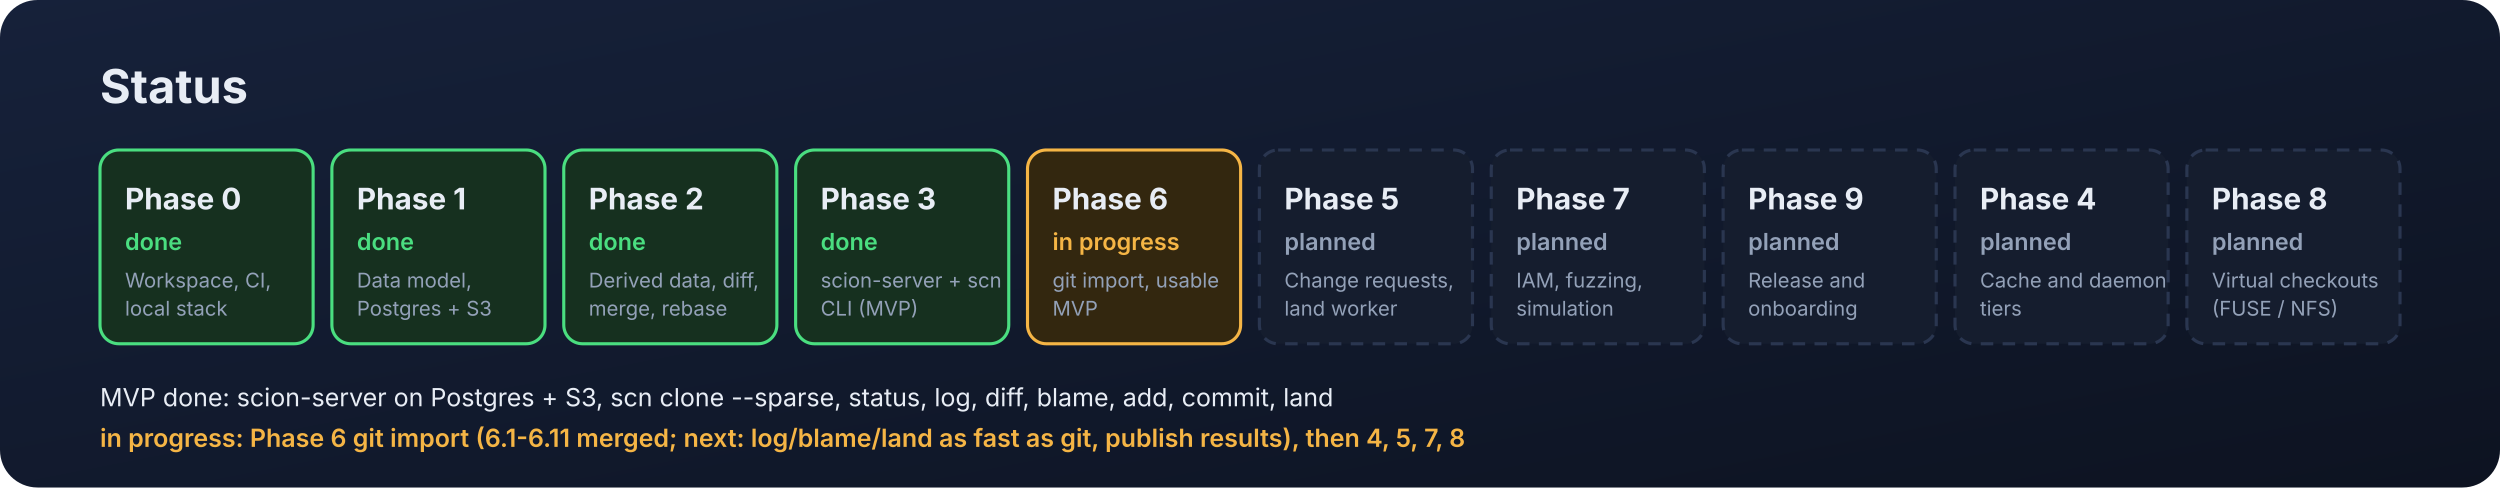
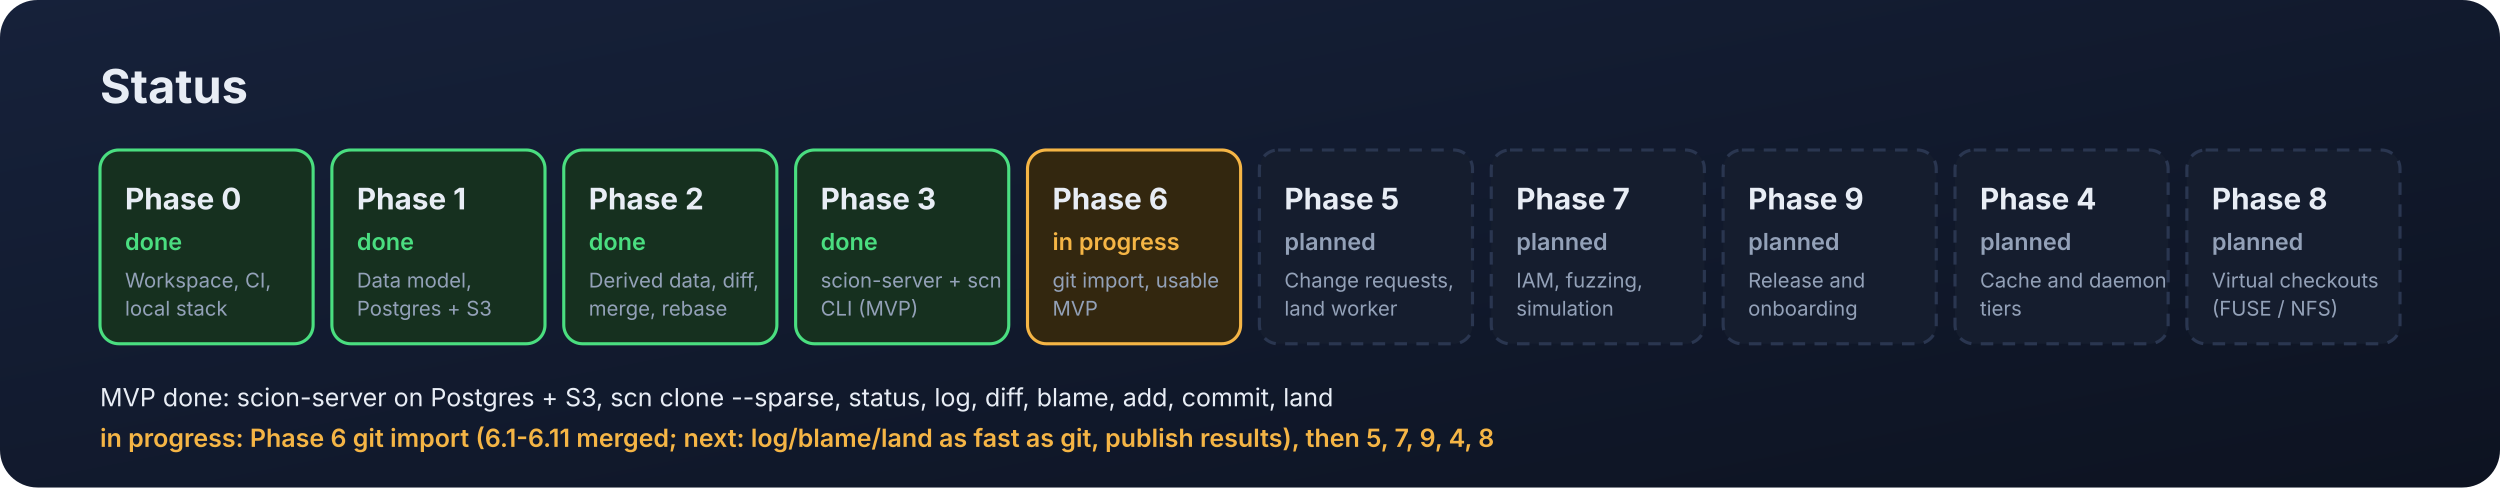
<svg xmlns="http://www.w3.org/2000/svg" width="1600" height="312" viewBox="0 0 1600 312" role="img" aria-label="Scion roadmap status by phase">
  <defs>
    <marker id="a-teal" viewBox="0 0 10 10" refX="9" refY="5" markerWidth="7" markerHeight="7" orient="auto-start-reverse">
      <path d="M0,0 L10,5 L0,10 z" fill="#2dd4bf" />
    </marker>
    <marker id="a-amber" viewBox="0 0 10 10" refX="9" refY="5" markerWidth="7" markerHeight="7" orient="auto-start-reverse">
      <path d="M0,0 L10,5 L0,10 z" fill="#f5b545" />
    </marker>
    <marker id="a-violet" viewBox="0 0 10 10" refX="9" refY="5" markerWidth="7" markerHeight="7" orient="auto-start-reverse">
      <path d="M0,0 L10,5 L0,10 z" fill="#a78bfa" />
    </marker>
    <marker id="a-muted" viewBox="0 0 10 10" refX="9" refY="5" markerWidth="7" markerHeight="7" orient="auto-start-reverse">
      <path d="M0,0 L10,5 L0,10 z" fill="#93a1b8" />
    </marker>
    <linearGradient id="glow" x1="0" y1="0" x2="1" y2="1">
      <stop offset="0" stop-color="#16213a" />
      <stop offset="1" stop-color="#0d1321" />
    </linearGradient>
  </defs>
  <rect x="0" y="0" width="1600" height="312" rx="24" fill="url(#glow)" />
  <text x="64" y="66" font-family="Inter, 'Segoe UI', -apple-system, BlinkMacSystemFont, Helvetica, Arial, sans-serif" font-size="30" fill="#e8edf5" font-weight="700" text-anchor="start">Status</text>
  <rect x="64.0" y="96" width="136.4" height="124" rx="12" fill="#16301f" stroke="#4ade80" stroke-width="2" />
  <text x="80.0" y="134" font-family="Inter, 'Segoe UI', -apple-system, BlinkMacSystemFont, Helvetica, Arial, sans-serif" font-size="19" fill="#e8edf5" font-weight="700" text-anchor="start">Phase 0</text>
  <text x="80.0" y="160" font-family="Inter, 'Segoe UI', -apple-system, BlinkMacSystemFont, Helvetica, Arial, sans-serif" font-size="15" fill="#4ade80" font-weight="600" text-anchor="start">done</text>
  <text x="80.0" y="184" font-family="Inter, 'Segoe UI', -apple-system, BlinkMacSystemFont, Helvetica, Arial, sans-serif" font-size="13" fill="#93a1b8" font-weight="400" text-anchor="start">Workspace, CI,</text>
  <text x="80.0" y="202" font-family="Inter, 'Segoe UI', -apple-system, BlinkMacSystemFont, Helvetica, Arial, sans-serif" font-size="13" fill="#93a1b8" font-weight="400" text-anchor="start">local stack</text>
  <rect x="212.4" y="96" width="136.4" height="124" rx="12" fill="#16301f" stroke="#4ade80" stroke-width="2" />
  <text x="228.4" y="134" font-family="Inter, 'Segoe UI', -apple-system, BlinkMacSystemFont, Helvetica, Arial, sans-serif" font-size="19" fill="#e8edf5" font-weight="700" text-anchor="start">Phase 1</text>
  <text x="228.4" y="160" font-family="Inter, 'Segoe UI', -apple-system, BlinkMacSystemFont, Helvetica, Arial, sans-serif" font-size="15" fill="#4ade80" font-weight="600" text-anchor="start">done</text>
  <text x="228.4" y="184" font-family="Inter, 'Segoe UI', -apple-system, BlinkMacSystemFont, Helvetica, Arial, sans-serif" font-size="13" fill="#93a1b8" font-weight="400" text-anchor="start">Data model,</text>
  <text x="228.4" y="202" font-family="Inter, 'Segoe UI', -apple-system, BlinkMacSystemFont, Helvetica, Arial, sans-serif" font-size="13" fill="#93a1b8" font-weight="400" text-anchor="start">Postgres + S3</text>
  <rect x="360.8" y="96" width="136.4" height="124" rx="12" fill="#16301f" stroke="#4ade80" stroke-width="2" />
  <text x="376.8" y="134" font-family="Inter, 'Segoe UI', -apple-system, BlinkMacSystemFont, Helvetica, Arial, sans-serif" font-size="19" fill="#e8edf5" font-weight="700" text-anchor="start">Phase 2</text>
  <text x="376.8" y="160" font-family="Inter, 'Segoe UI', -apple-system, BlinkMacSystemFont, Helvetica, Arial, sans-serif" font-size="15" fill="#4ade80" font-weight="600" text-anchor="start">done</text>
  <text x="376.8" y="184" font-family="Inter, 'Segoe UI', -apple-system, BlinkMacSystemFont, Helvetica, Arial, sans-serif" font-size="13" fill="#93a1b8" font-weight="400" text-anchor="start">Derived data, diff,</text>
  <text x="376.8" y="202" font-family="Inter, 'Segoe UI', -apple-system, BlinkMacSystemFont, Helvetica, Arial, sans-serif" font-size="13" fill="#93a1b8" font-weight="400" text-anchor="start">merge, rebase</text>
  <rect x="509.2" y="96" width="136.4" height="124" rx="12" fill="#16301f" stroke="#4ade80" stroke-width="2" />
  <text x="525.2" y="134" font-family="Inter, 'Segoe UI', -apple-system, BlinkMacSystemFont, Helvetica, Arial, sans-serif" font-size="19" fill="#e8edf5" font-weight="700" text-anchor="start">Phase 3</text>
  <text x="525.2" y="160" font-family="Inter, 'Segoe UI', -apple-system, BlinkMacSystemFont, Helvetica, Arial, sans-serif" font-size="15" fill="#4ade80" font-weight="600" text-anchor="start">done</text>
  <text x="525.2" y="184" font-family="Inter, 'Segoe UI', -apple-system, BlinkMacSystemFont, Helvetica, Arial, sans-serif" font-size="13" fill="#93a1b8" font-weight="400" text-anchor="start">scion-server + scn</text>
  <text x="525.2" y="202" font-family="Inter, 'Segoe UI', -apple-system, BlinkMacSystemFont, Helvetica, Arial, sans-serif" font-size="13" fill="#93a1b8" font-weight="400" text-anchor="start">CLI (MVP)</text>
  <rect x="657.6" y="96" width="136.4" height="124" rx="12" fill="#33270f" stroke="#f5b545" stroke-width="2" />
  <text x="673.6" y="134" font-family="Inter, 'Segoe UI', -apple-system, BlinkMacSystemFont, Helvetica, Arial, sans-serif" font-size="19" fill="#e8edf5" font-weight="700" text-anchor="start">Phase 6</text>
  <text x="673.6" y="160" font-family="Inter, 'Segoe UI', -apple-system, BlinkMacSystemFont, Helvetica, Arial, sans-serif" font-size="15" fill="#f5b545" font-weight="600" text-anchor="start">in progress</text>
  <text x="673.6" y="184" font-family="Inter, 'Segoe UI', -apple-system, BlinkMacSystemFont, Helvetica, Arial, sans-serif" font-size="13" fill="#93a1b8" font-weight="400" text-anchor="start">git import, usable</text>
  <text x="673.6" y="202" font-family="Inter, 'Segoe UI', -apple-system, BlinkMacSystemFont, Helvetica, Arial, sans-serif" font-size="13" fill="#93a1b8" font-weight="400" text-anchor="start">MVP</text>
  <rect x="806.0" y="96" width="136.4" height="124" rx="12" fill="#151d2e" stroke="#2a3650" stroke-width="2" stroke-dasharray="8 6" />
  <text x="822.0" y="134" font-family="Inter, 'Segoe UI', -apple-system, BlinkMacSystemFont, Helvetica, Arial, sans-serif" font-size="19" fill="#e8edf5" font-weight="700" text-anchor="start">Phase 5</text>
  <text x="822.0" y="160" font-family="Inter, 'Segoe UI', -apple-system, BlinkMacSystemFont, Helvetica, Arial, sans-serif" font-size="15" fill="#93a1b8" font-weight="600" text-anchor="start">planned</text>
  <text x="822.0" y="184" font-family="Inter, 'Segoe UI', -apple-system, BlinkMacSystemFont, Helvetica, Arial, sans-serif" font-size="13" fill="#93a1b8" font-weight="400" text-anchor="start">Change requests,</text>
  <text x="822.0" y="202" font-family="Inter, 'Segoe UI', -apple-system, BlinkMacSystemFont, Helvetica, Arial, sans-serif" font-size="13" fill="#93a1b8" font-weight="400" text-anchor="start">land worker</text>
  <rect x="954.4" y="96" width="136.4" height="124" rx="12" fill="#151d2e" stroke="#2a3650" stroke-width="2" stroke-dasharray="8 6" />
  <text x="970.4" y="134" font-family="Inter, 'Segoe UI', -apple-system, BlinkMacSystemFont, Helvetica, Arial, sans-serif" font-size="19" fill="#e8edf5" font-weight="700" text-anchor="start">Phase 7</text>
  <text x="970.4" y="160" font-family="Inter, 'Segoe UI', -apple-system, BlinkMacSystemFont, Helvetica, Arial, sans-serif" font-size="15" fill="#93a1b8" font-weight="600" text-anchor="start">planned</text>
  <text x="970.4" y="184" font-family="Inter, 'Segoe UI', -apple-system, BlinkMacSystemFont, Helvetica, Arial, sans-serif" font-size="13" fill="#93a1b8" font-weight="400" text-anchor="start">IAM, fuzzing,</text>
  <text x="970.4" y="202" font-family="Inter, 'Segoe UI', -apple-system, BlinkMacSystemFont, Helvetica, Arial, sans-serif" font-size="13" fill="#93a1b8" font-weight="400" text-anchor="start">simulation</text>
  <rect x="1102.8" y="96" width="136.4" height="124" rx="12" fill="#151d2e" stroke="#2a3650" stroke-width="2" stroke-dasharray="8 6" />
  <text x="1118.8" y="134" font-family="Inter, 'Segoe UI', -apple-system, BlinkMacSystemFont, Helvetica, Arial, sans-serif" font-size="19" fill="#e8edf5" font-weight="700" text-anchor="start">Phase 9</text>
  <text x="1118.8" y="160" font-family="Inter, 'Segoe UI', -apple-system, BlinkMacSystemFont, Helvetica, Arial, sans-serif" font-size="15" fill="#93a1b8" font-weight="600" text-anchor="start">planned</text>
  <text x="1118.8" y="184" font-family="Inter, 'Segoe UI', -apple-system, BlinkMacSystemFont, Helvetica, Arial, sans-serif" font-size="13" fill="#93a1b8" font-weight="400" text-anchor="start">Release and</text>
  <text x="1118.8" y="202" font-family="Inter, 'Segoe UI', -apple-system, BlinkMacSystemFont, Helvetica, Arial, sans-serif" font-size="13" fill="#93a1b8" font-weight="400" text-anchor="start">onboarding</text>
  <rect x="1251.2" y="96" width="136.4" height="124" rx="12" fill="#151d2e" stroke="#2a3650" stroke-width="2" stroke-dasharray="8 6" />
  <text x="1267.2" y="134" font-family="Inter, 'Segoe UI', -apple-system, BlinkMacSystemFont, Helvetica, Arial, sans-serif" font-size="19" fill="#e8edf5" font-weight="700" text-anchor="start">Phase 4</text>
  <text x="1267.2" y="160" font-family="Inter, 'Segoe UI', -apple-system, BlinkMacSystemFont, Helvetica, Arial, sans-serif" font-size="15" fill="#93a1b8" font-weight="600" text-anchor="start">planned</text>
  <text x="1267.2" y="184" font-family="Inter, 'Segoe UI', -apple-system, BlinkMacSystemFont, Helvetica, Arial, sans-serif" font-size="13" fill="#93a1b8" font-weight="400" text-anchor="start">Cache and daemon</text>
  <text x="1267.2" y="202" font-family="Inter, 'Segoe UI', -apple-system, BlinkMacSystemFont, Helvetica, Arial, sans-serif" font-size="13" fill="#93a1b8" font-weight="400" text-anchor="start">tiers</text>
  <rect x="1399.6" y="96" width="136.4" height="124" rx="12" fill="#151d2e" stroke="#2a3650" stroke-width="2" stroke-dasharray="8 6" />
  <text x="1415.6" y="134" font-family="Inter, 'Segoe UI', -apple-system, BlinkMacSystemFont, Helvetica, Arial, sans-serif" font-size="19" fill="#e8edf5" font-weight="700" text-anchor="start">Phase 8</text>
  <text x="1415.6" y="160" font-family="Inter, 'Segoe UI', -apple-system, BlinkMacSystemFont, Helvetica, Arial, sans-serif" font-size="15" fill="#93a1b8" font-weight="600" text-anchor="start">planned</text>
  <text x="1415.6" y="184" font-family="Inter, 'Segoe UI', -apple-system, BlinkMacSystemFont, Helvetica, Arial, sans-serif" font-size="13" fill="#93a1b8" font-weight="400" text-anchor="start">Virtual checkouts</text>
  <text x="1415.6" y="202" font-family="Inter, 'Segoe UI', -apple-system, BlinkMacSystemFont, Helvetica, Arial, sans-serif" font-size="13" fill="#93a1b8" font-weight="400" text-anchor="start">(FUSE / NFS)</text>
  <text x="64" y="260" font-family="Inter, 'Segoe UI', -apple-system, BlinkMacSystemFont, Helvetica, Arial, sans-serif" font-size="16" fill="#e8edf5" font-weight="400" text-anchor="start">MVP done: scion-server on Postgres + S3, scn clone --sparse, status, log, diff, blame, add, commit, land</text>
-   <text x="64" y="286" font-family="Inter, 'Segoe UI', -apple-system, BlinkMacSystemFont, Helvetica, Arial, sans-serif" font-size="16" fill="#f5b545" font-weight="600" text-anchor="start">in progress: Phase 6 git import (6.1-6.11 merged; next: log/blame/land as fast as git, publish results), then 4, 5, 7, 8</text>
+   <text x="64" y="286" font-family="Inter, 'Segoe UI', -apple-system, BlinkMacSystemFont, Helvetica, Arial, sans-serif" font-size="16" fill="#f5b545" font-weight="600" text-anchor="start">in progress: Phase 6 git import (6.1-6.11 merged; next: log/blame/land as fast as git, publish results), then 5, 7, 9, 4, 8</text>
</svg>
